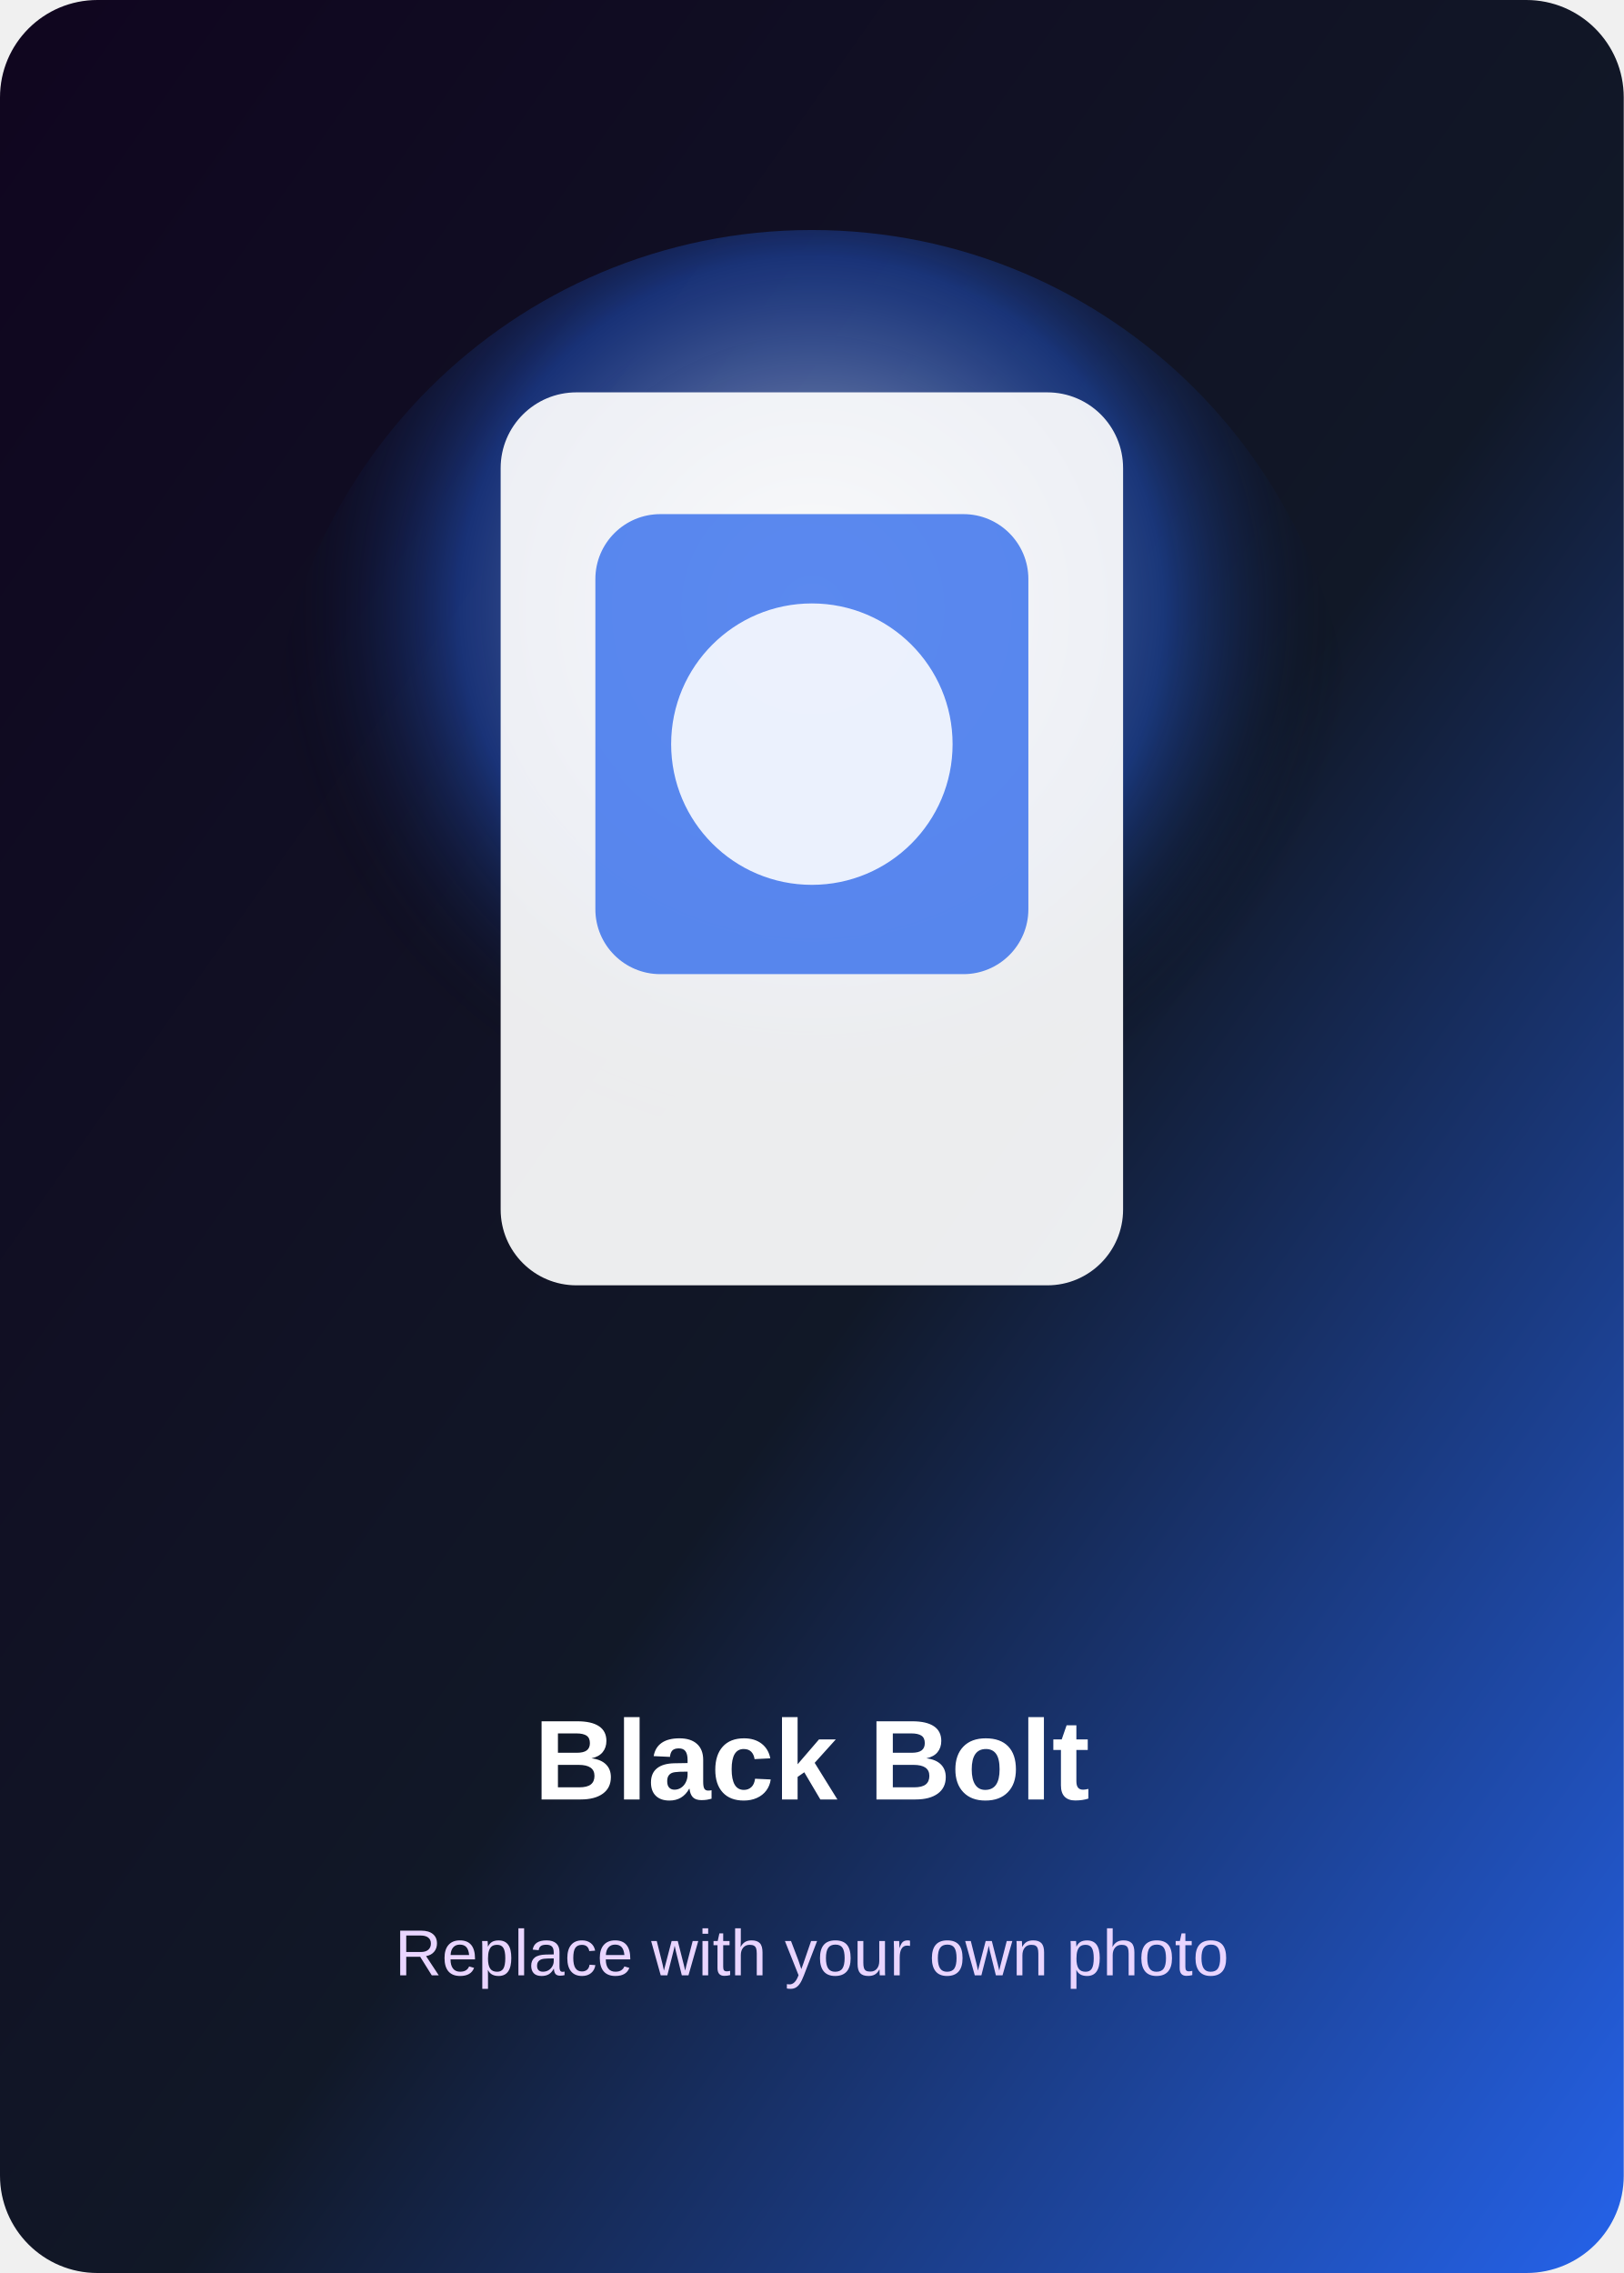
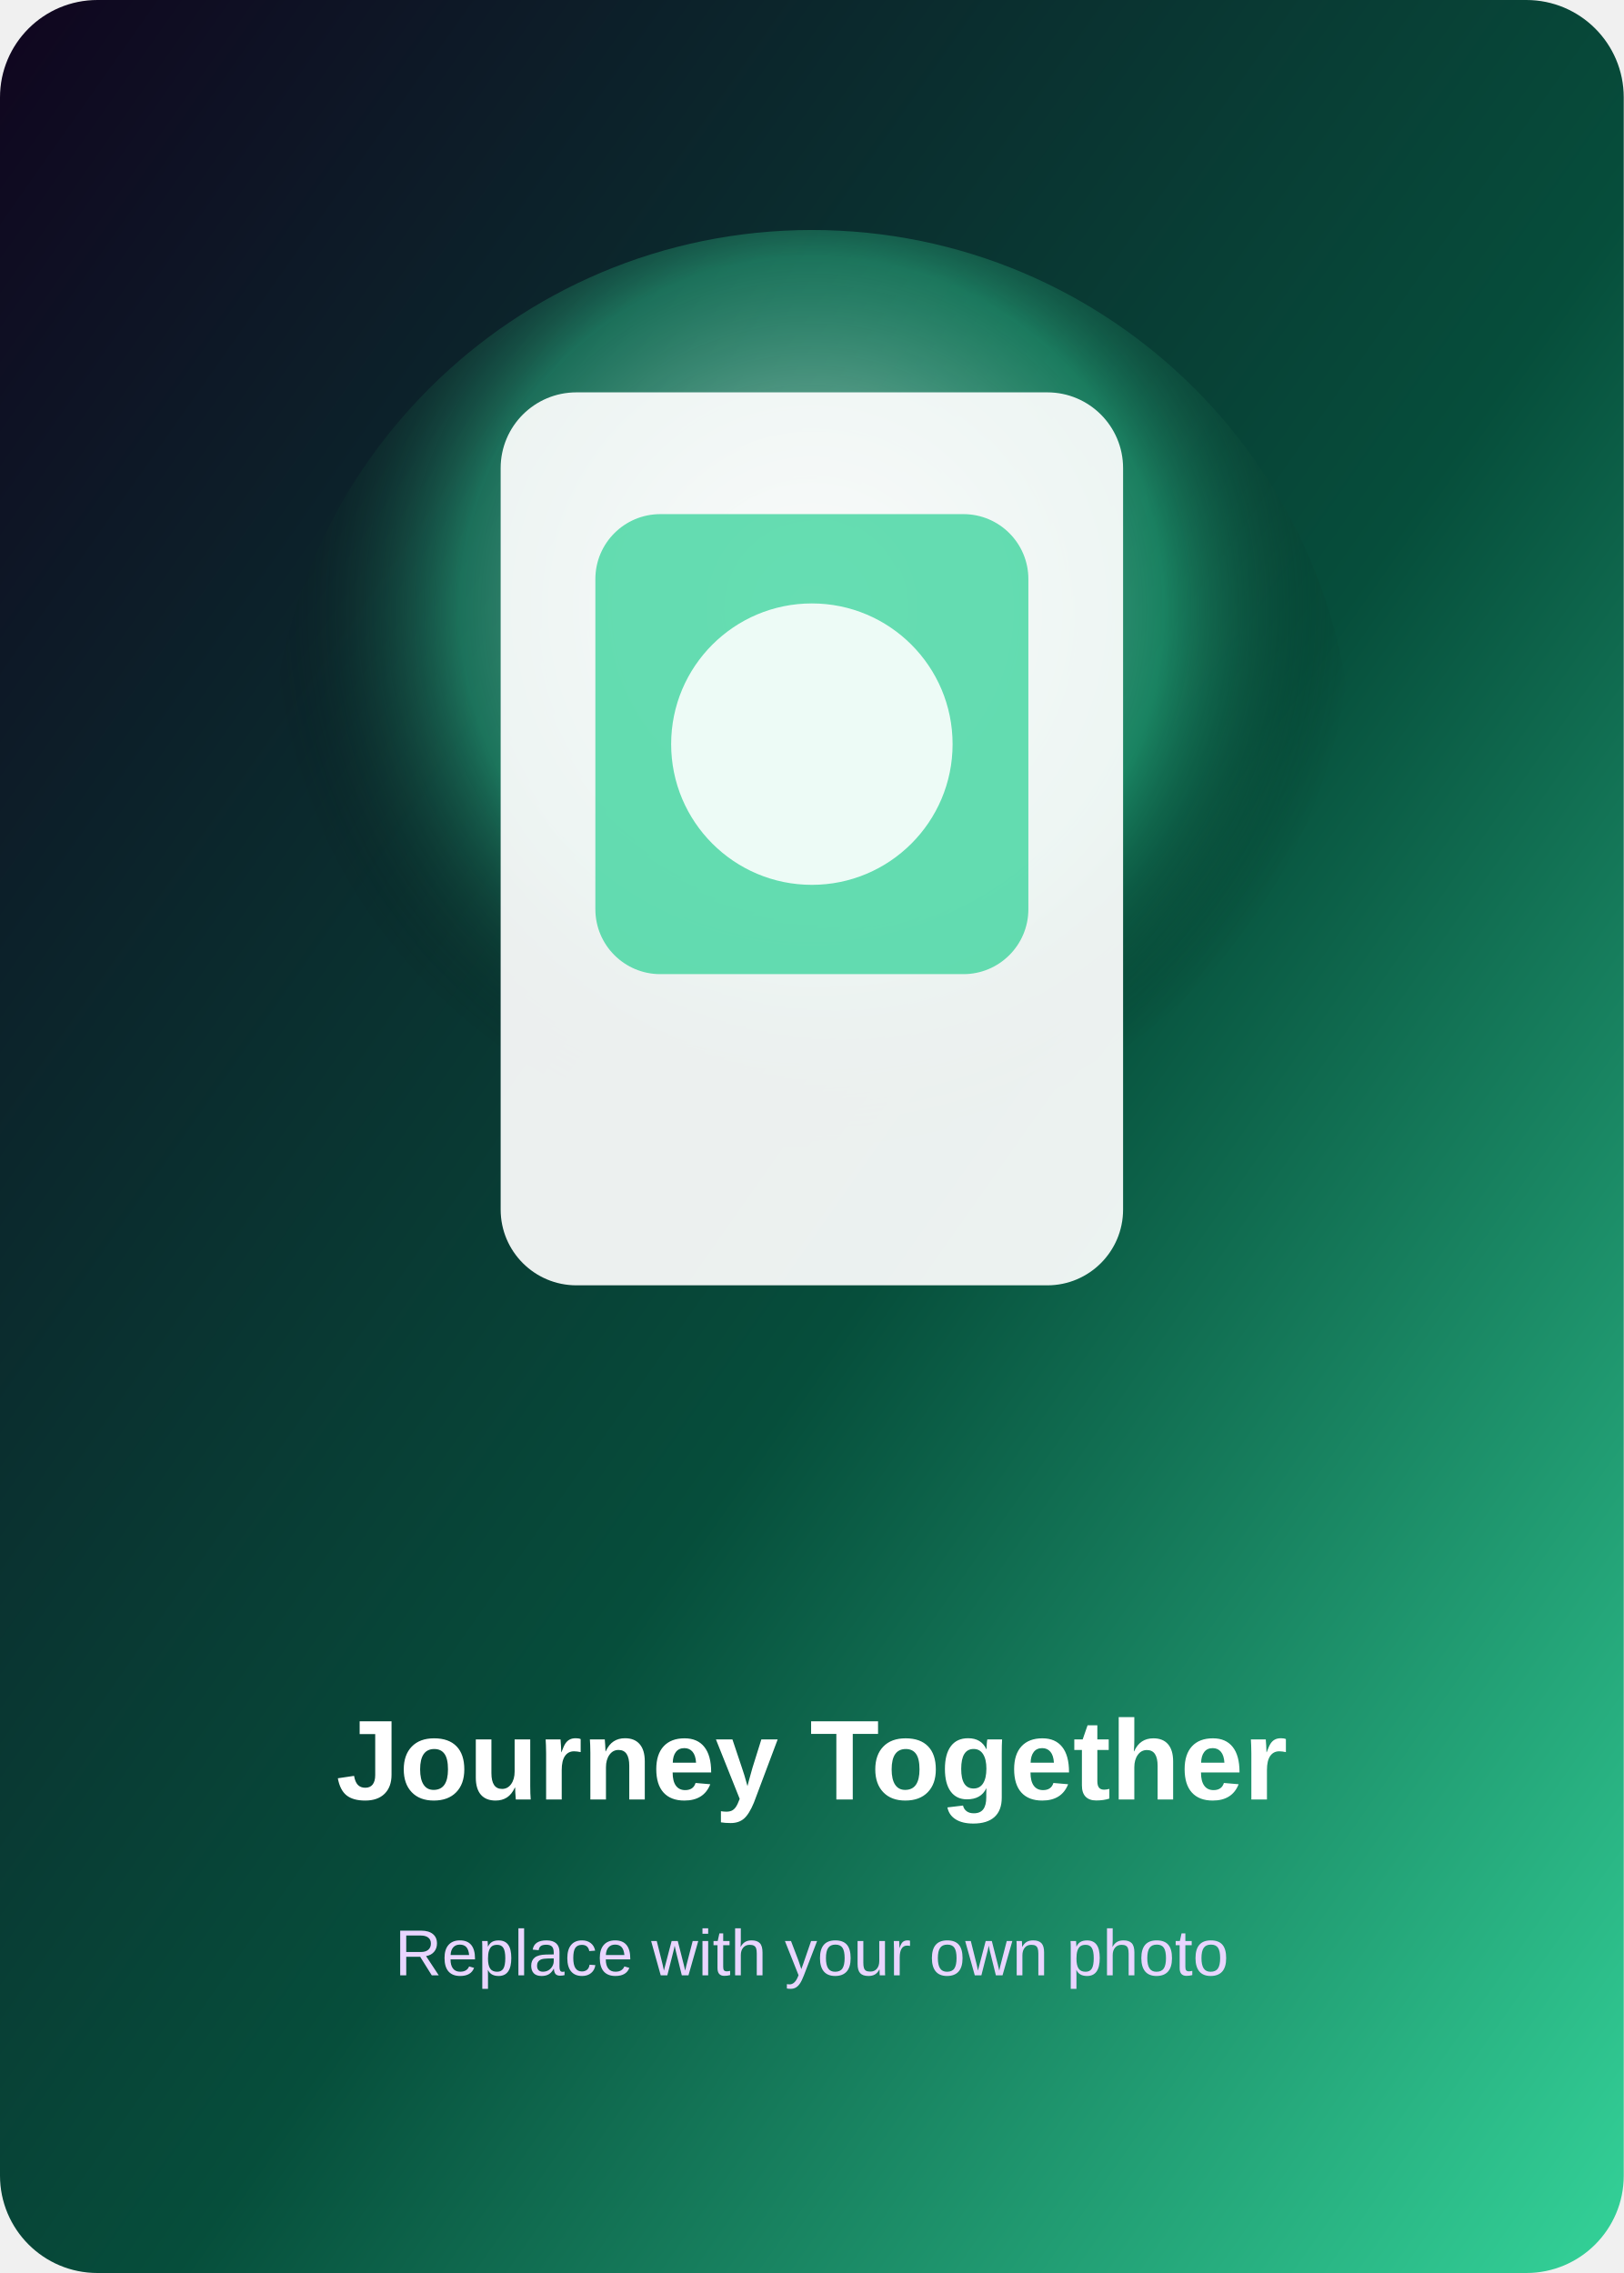
<svg xmlns="http://www.w3.org/2000/svg" width="600" height="840" viewBox="0 0 600 840">
  <defs>
    <linearGradient id="bg" x1="0" y1="0" x2="1" y2="1">
      <stop offset="0%" stop-color="#10051f" />
-       <stop offset="55%" stop-color="#111827" />
-       <stop offset="100%" stop-color="#2563eb" />
+       <stop offset="55%" stop-color="#064e3b" />
+       <stop offset="100%" stop-color="#34d399" />
    </linearGradient>
    <radialGradient id="glow" cx="50%" cy="35%" r="50%">
      <stop offset="0%" stop-color="#ffffff" stop-opacity="0.78" />
-       <stop offset="65%" stop-color="#2563eb" stop-opacity="0.42" />
+       <stop offset="65%" stop-color="#34d399" stop-opacity="0.42" />
      <stop offset="100%" stop-color="#000000" stop-opacity="0" />
    </radialGradient>
  </defs>
  <rect width="600" height="840" rx="36" fill="url(#bg)" />
  <circle cx="300" cy="285" r="200" fill="url(#glow)" />
  <rect x="185" y="145" width="230" height="330" rx="28" fill="#ffffff" opacity="0.92" />
-   <rect x="220" y="190" width="160" height="170" rx="24" fill="#2563eb" opacity="0.75" />
+   <rect x="220" y="190" width="160" height="170" rx="24" fill="#34d399" opacity="0.75" />
  <circle cx="300" cy="275" r="52" fill="#ffffff" opacity="0.88" />
-   <text x="300" y="665" text-anchor="middle" font-family="Arial, sans-serif" font-size="42" font-weight="800" fill="#ffffff">Black Bolt</text>
+   <text x="300" y="665" text-anchor="middle" font-family="Arial, sans-serif" font-size="42" font-weight="800" fill="#ffffff">Journey Together</text>
  <text x="300" y="730" text-anchor="middle" font-family="Arial, sans-serif" font-size="24" fill="#e9d5ff">Replace with your own photo</text>
</svg>
